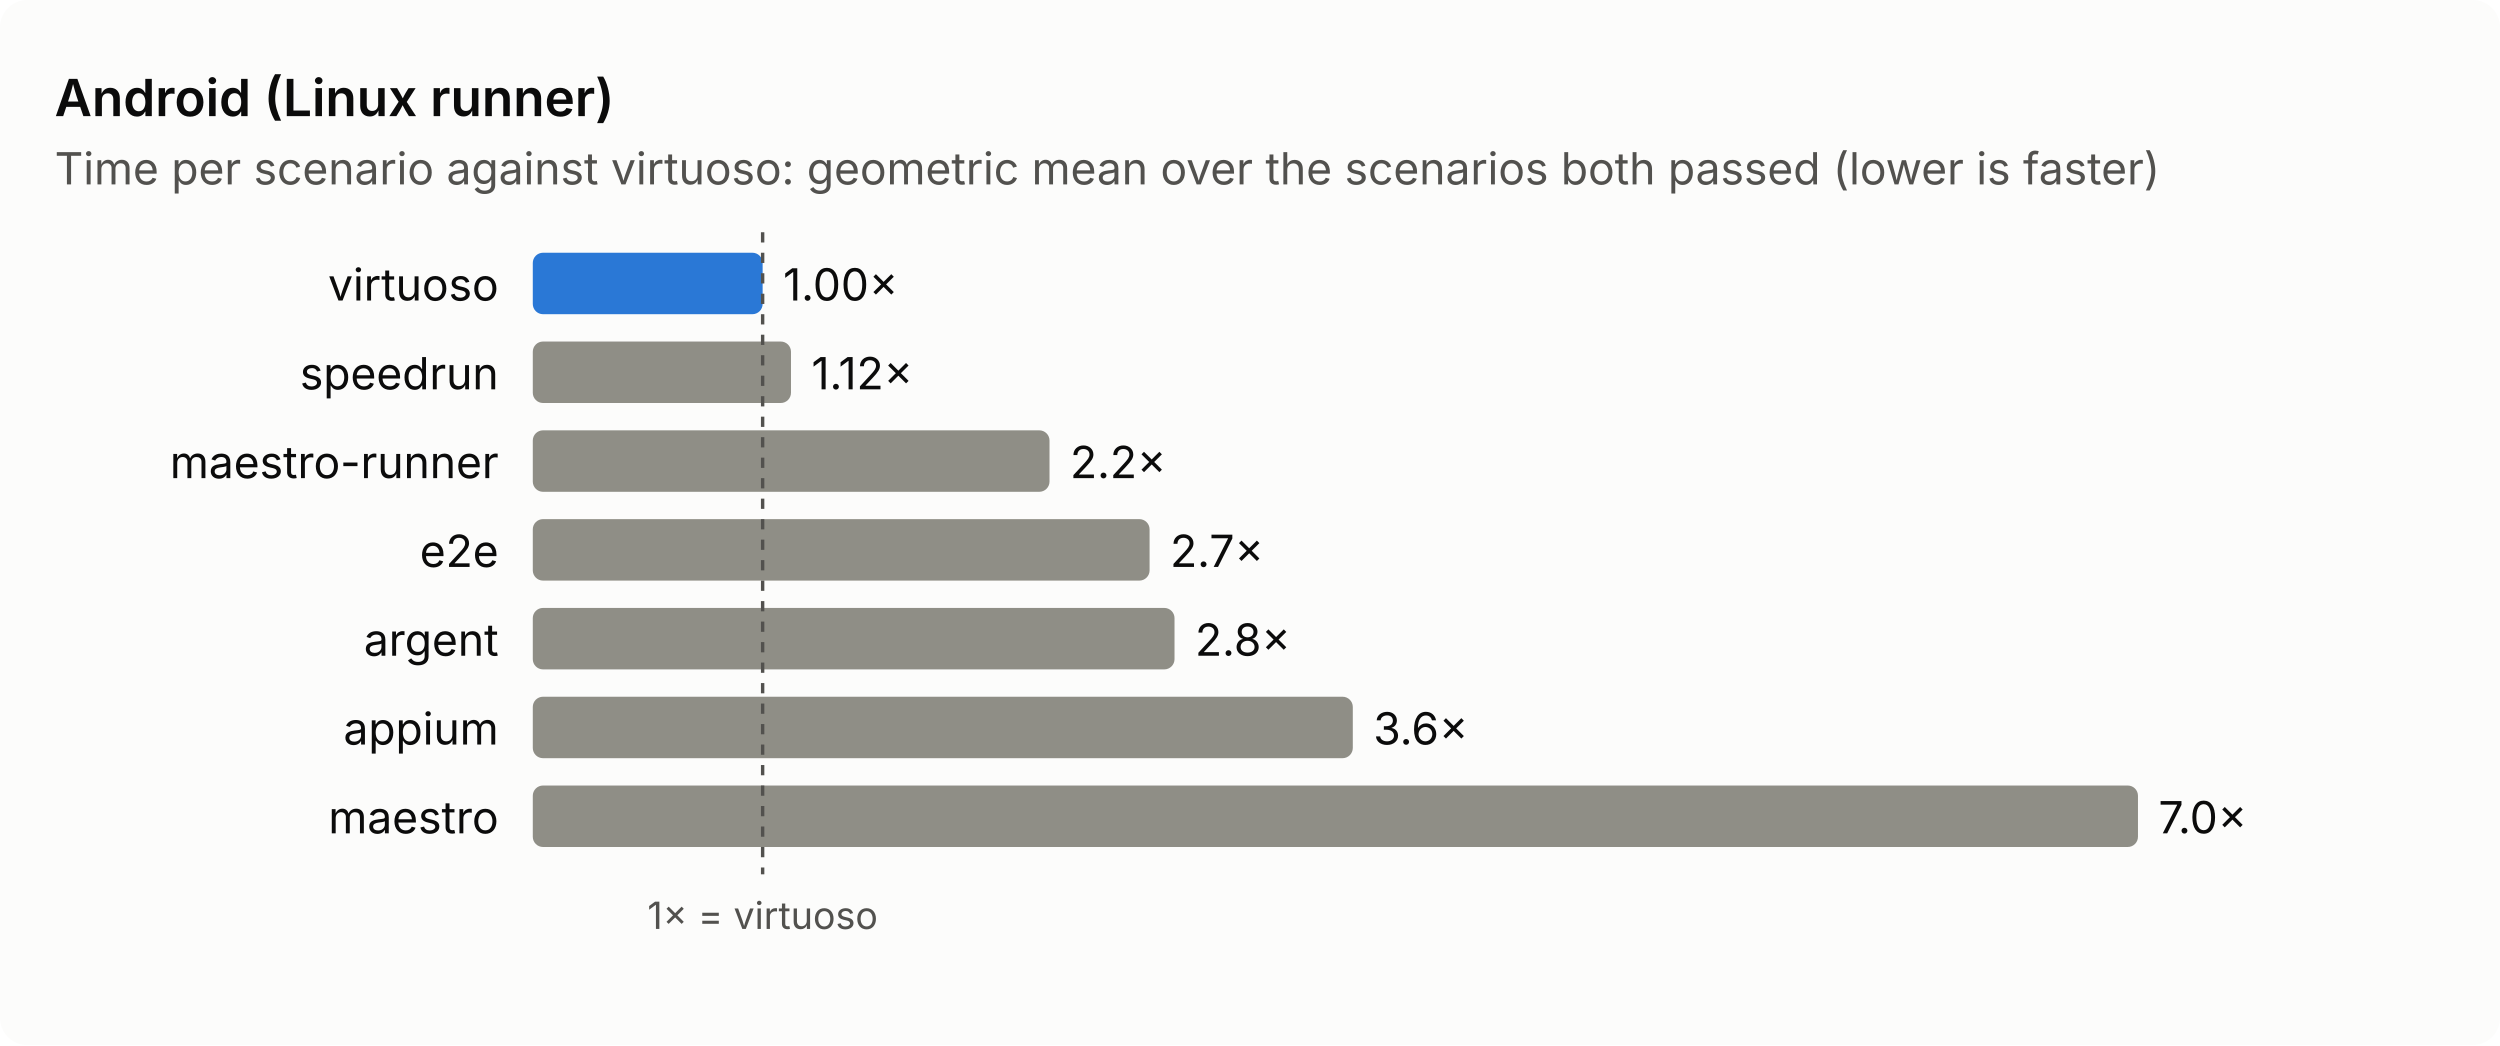
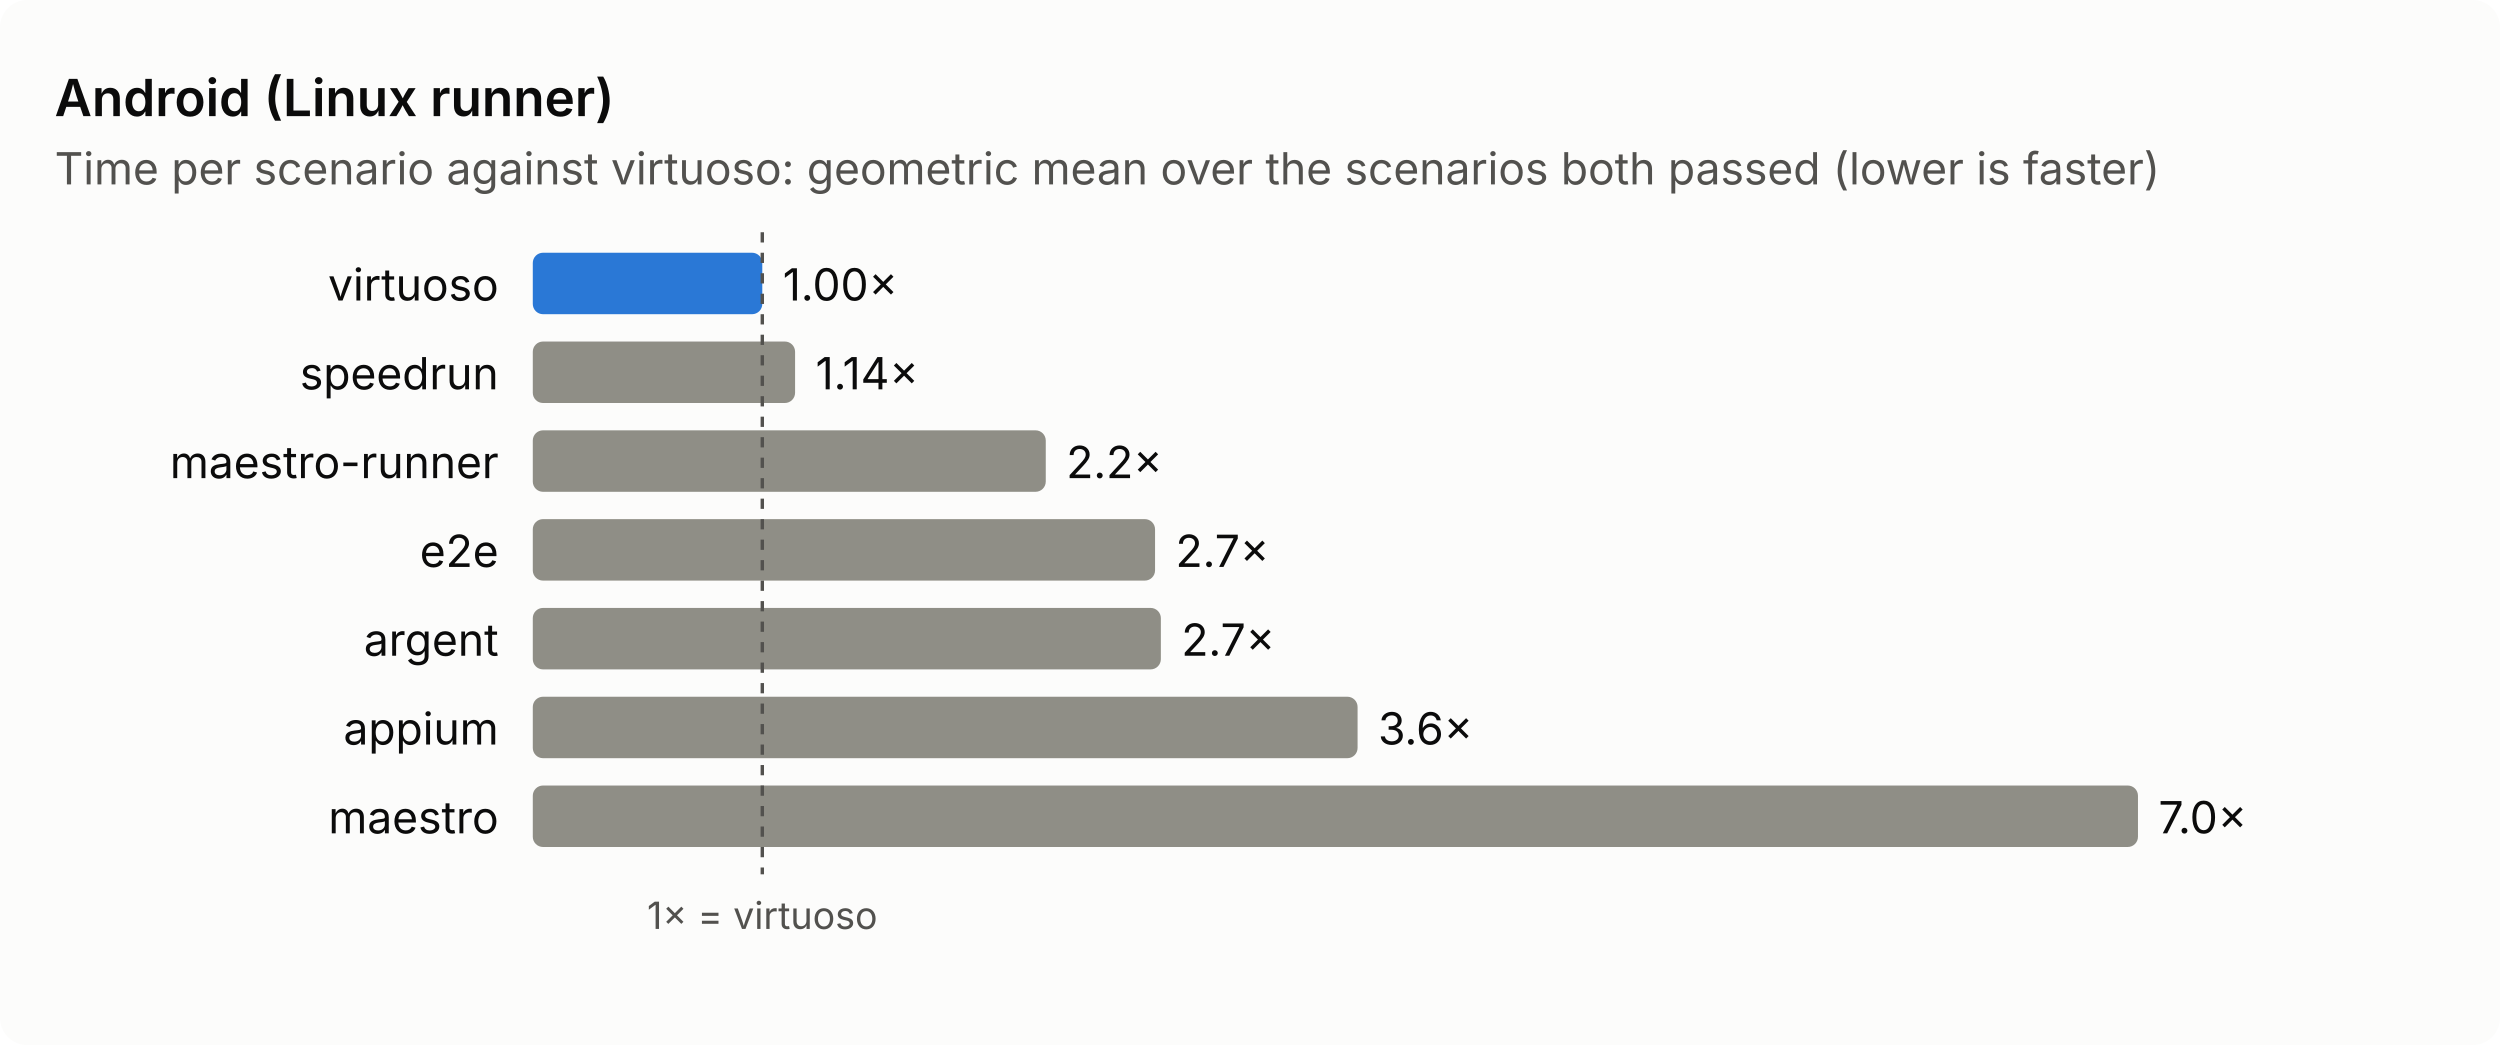
<svg xmlns="http://www.w3.org/2000/svg" viewBox="0 0 732 306" width="732" height="306" role="img" aria-label="Android (Linux runner): time per scenario against virtuoso">
  <style>text{font:13px system-ui,-apple-system,'Segoe UI',sans-serif;fill:#0b0b0b}.sub,.axis{fill:#52514e}.axis{font-size:11px}.title{font-size:15px;font-weight:600}.bg{fill:#fcfcfb}.bar{fill:#8f8e86}.base{fill:#2a78d6}.ref{stroke:#52514e;stroke-dasharray:3 3}@media (prefers-color-scheme: dark){.bg{fill:#1a1a19}text{fill:#f0efec}.sub,.axis{fill:#c3c2b7}.base{fill:#3987e5}.ref{stroke:#c3c2b7}}</style>
  <rect class="bg" width="732" height="306" rx="8" />
  <text class="title" x="16" y="34.0">Android (Linux runner)</text>
  <text class="sub" x="16" y="54.0">Time per scenario against virtuoso: geometric mean over the scenarios both passed (lower is faster)</text>
  <text x="146.0" y="88.0" text-anchor="end">virtuoso</text>
-   <rect class="bar base" x="156" y="74.0" width="67.3" height="18" rx="3" />
-   <text x="229.3" y="88.0">1.00×</text>
+   <rect class="bar base" x="156" y="74.0" width="67.2" height="18" rx="3" />
+   <text x="229.2" y="88.0">1.00×</text>
  <text x="146.0" y="114.0" text-anchor="end">speedrun</text>
-   <rect class="bar" x="156" y="100.0" width="75.6" height="18" rx="3" />
-   <text x="237.6" y="114.0">1.12×</text>
+   <rect class="bar" x="156" y="100.0" width="76.8" height="18" rx="3" />
+   <text x="238.8" y="114.0">1.14×</text>
  <text x="146.0" y="140.0" text-anchor="end">maestro-runner</text>
-   <rect class="bar" x="156" y="126.0" width="151.3" height="18" rx="3" />
-   <text x="313.3" y="140.0">2.2×</text>
+   <rect class="bar" x="156" y="126.0" width="150.2" height="18" rx="3" />
+   <text x="312.2" y="140.0">2.2×</text>
  <text x="146.0" y="166.0" text-anchor="end">e2e</text>
-   <rect class="bar" x="156" y="152.0" width="180.6" height="18" rx="3" />
-   <text x="342.6" y="166.0">2.7×</text>
+   <rect class="bar" x="156" y="152.0" width="182.2" height="18" rx="3" />
+   <text x="344.2" y="166.0">2.7×</text>
  <text x="146.0" y="192.0" text-anchor="end">argent</text>
-   <rect class="bar" x="156" y="178.0" width="187.9" height="18" rx="3" />
-   <text x="349.9" y="192.0">2.8×</text>
+   <rect class="bar" x="156" y="178.0" width="183.9" height="18" rx="3" />
+   <text x="345.9" y="192.0">2.7×</text>
  <text x="146.0" y="218.0" text-anchor="end">appium</text>
-   <rect class="bar" x="156" y="204.0" width="240.1" height="18" rx="3" />
-   <text x="402.1" y="218.0">3.6×</text>
+   <rect class="bar" x="156" y="204.0" width="241.5" height="18" rx="3" />
+   <text x="403.5" y="218.0">3.6×</text>
  <text x="146.0" y="244.0" text-anchor="end">maestro</text>
  <rect class="bar" x="156" y="230.0" width="470.0" height="18" rx="3" />
  <text x="632.0" y="244.0">7.0×</text>
-   <line class="ref" x1="223.3" y1="68.0" x2="223.3" y2="256.0" />
-   <text class="axis" x="223.3" y="272.0" text-anchor="middle">1× = virtuoso</text>
+   <line class="ref" x1="223.2" y1="68.0" x2="223.2" y2="256.0" />
+   <text class="axis" x="223.2" y="272.0" text-anchor="middle">1× = virtuoso</text>
</svg>
